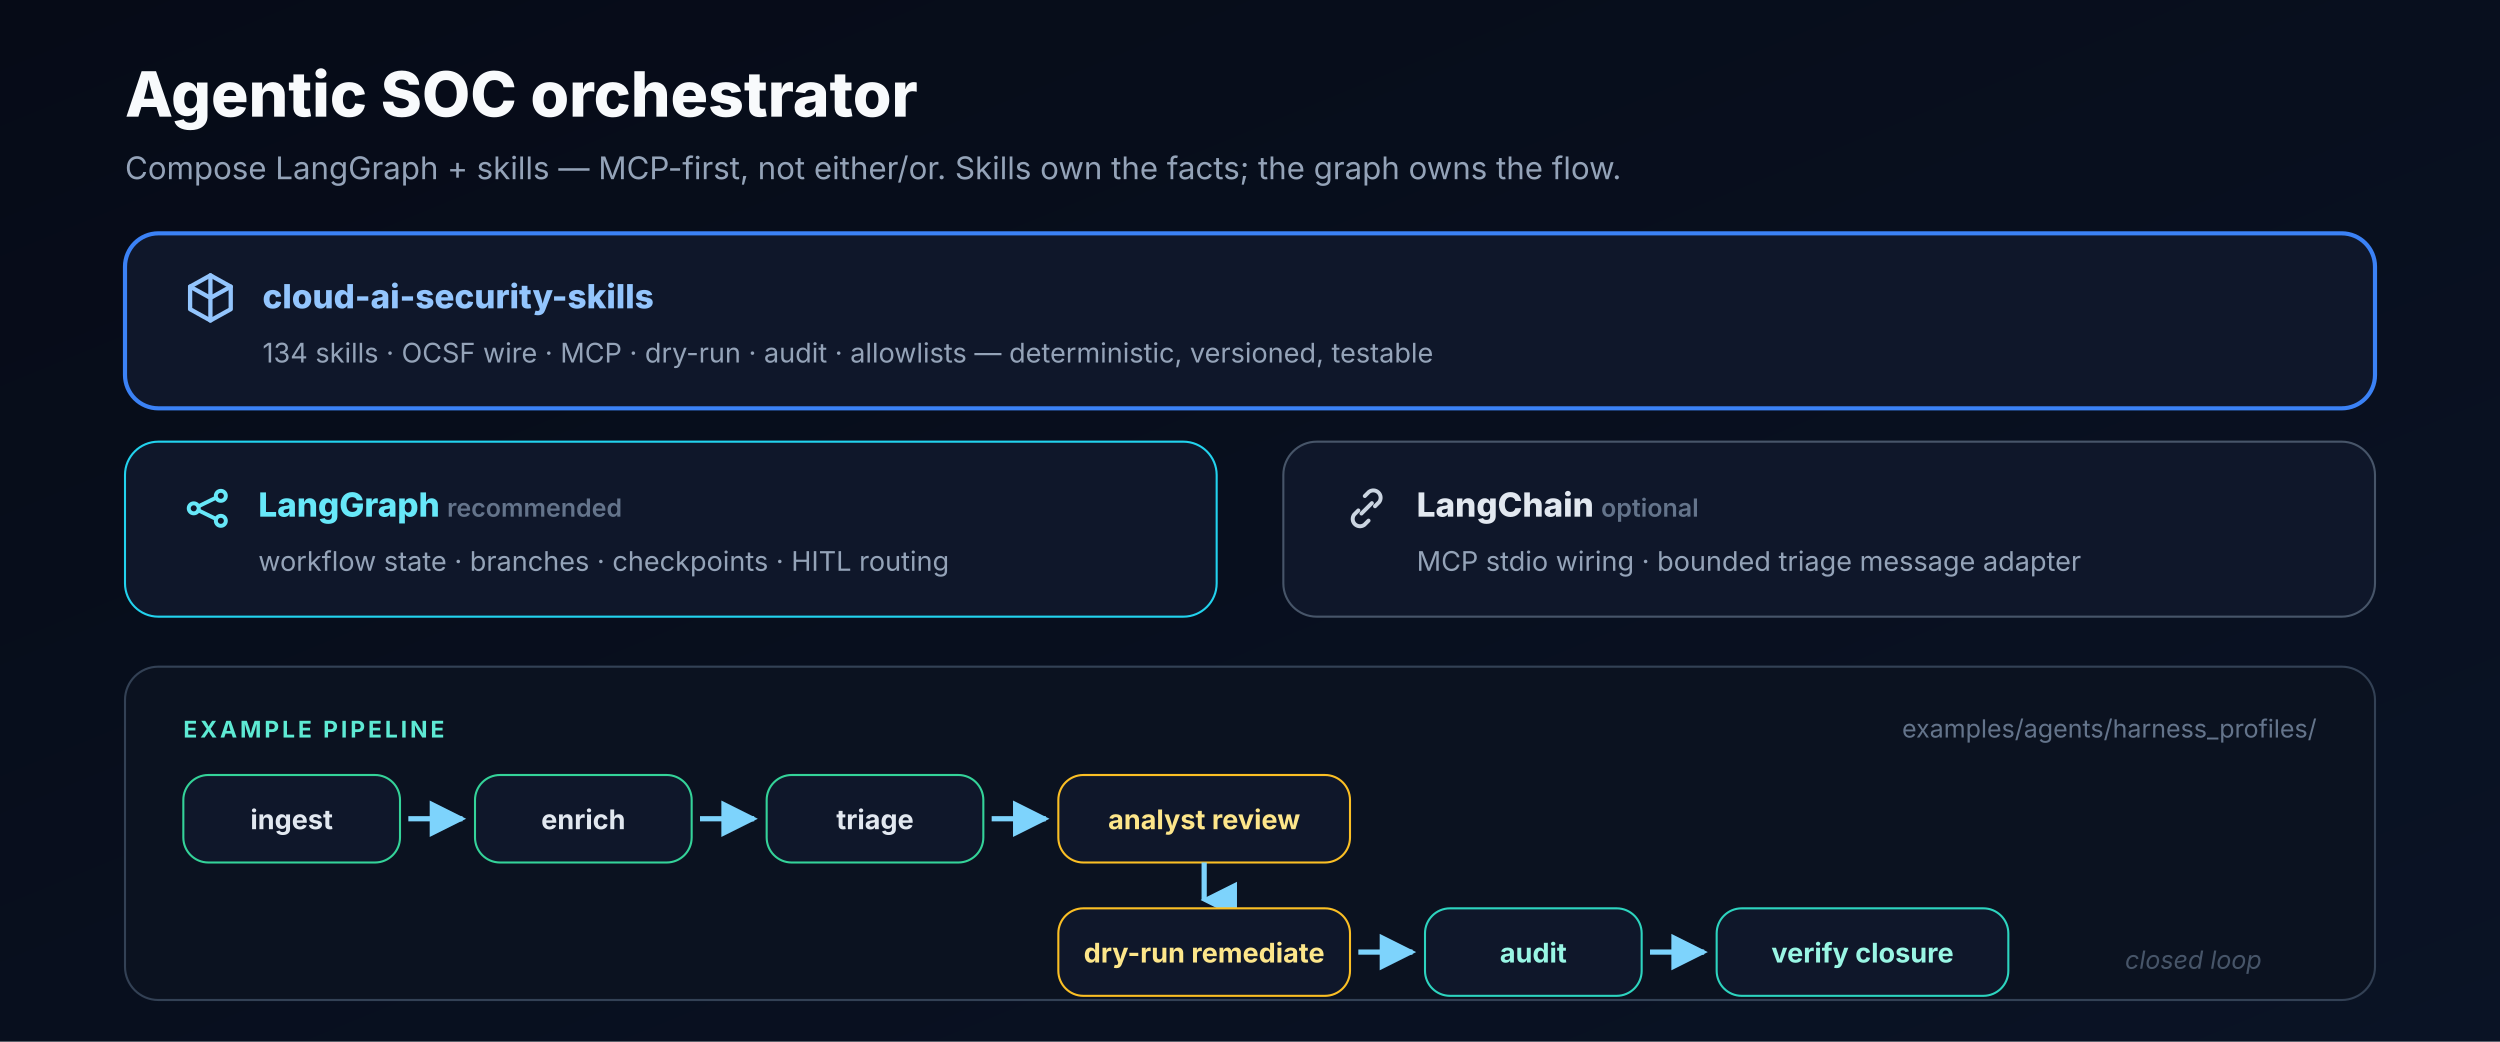
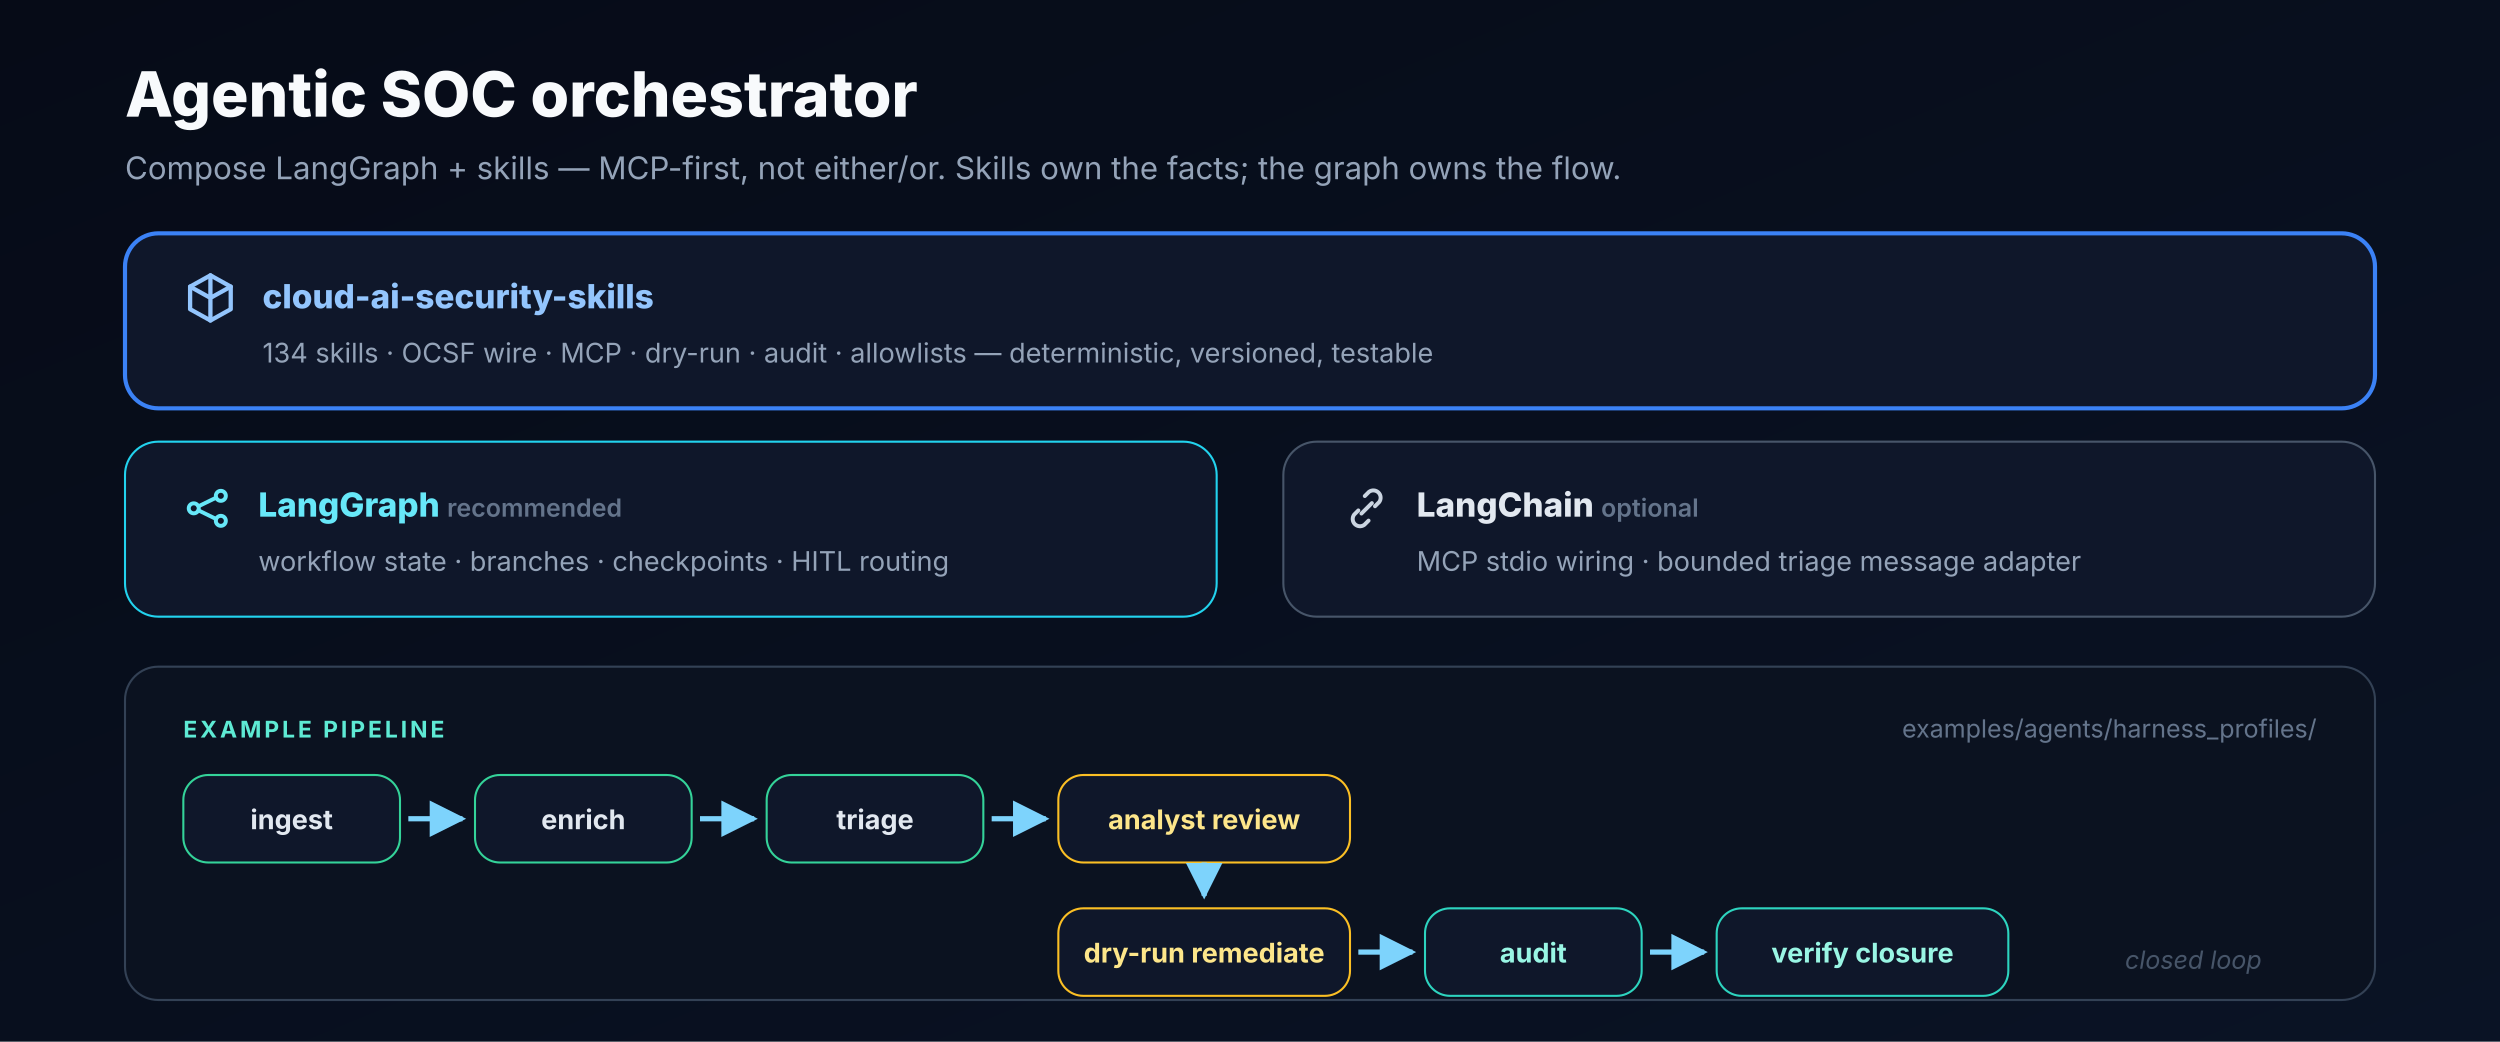
<svg xmlns="http://www.w3.org/2000/svg" width="1200" height="500" viewBox="0 0 1200 500" role="img" aria-labelledby="orch-title orch-desc">
  <defs>
    <linearGradient id="bg" x1="0" y1="0" x2="1" y2="1">
      <stop offset="0%" stop-color="#060b17" />
      <stop offset="100%" stop-color="#0a1325" />
    </linearGradient>
    <marker id="arrow" viewBox="0 0 10 10" refX="9" refY="5" markerWidth="7" markerHeight="7" orient="auto">
      <path d="M0 0L10 5L0 10z" fill="#7dd3fc" />
-     </marker>
-     <marker id="arrow-down" viewBox="0 0 10 10" refX="5" refY="9" markerWidth="7" markerHeight="7" orient="auto">
-       <path d="M0 0L5 10L10 0z" fill="#7dd3fc" />
    </marker>
    <symbol id="ic-pkg" viewBox="0 0 24 24" fill="none" stroke="currentColor" stroke-width="1.9" stroke-linecap="round" stroke-linejoin="round">
      <path d="M12 2l9 5v10l-9 5-9-5V7z" />
      <path d="M12 2v20M3 7l9 5 9-5" />
    </symbol>
    <symbol id="ic-graph" viewBox="0 0 24 24" fill="none" stroke="currentColor" stroke-width="1.9" stroke-linecap="round" stroke-linejoin="round">
      <circle cx="5" cy="12" r="2.4" />
      <circle cx="18" cy="6" r="2.4" />
      <circle cx="18" cy="18" r="2.4" />
      <path d="M7.3 11L15.7 6.9M7.3 13l8.4 4.1" />
    </symbol>
    <symbol id="ic-chain" viewBox="0 0 24 24" fill="none" stroke="currentColor" stroke-width="1.9" stroke-linecap="round" stroke-linejoin="round">
      <path d="M9.5 14.5l5-5M8 13l-2 2a3.5 3.5 0 004.9 4.9l2-2M16 11l2-2a3.5 3.5 0 00-4.9-4.9l-2 2" />
    </symbol>
  </defs>
  <rect width="1200" height="500" fill="url(#bg)" />
  <g font-family="Inter, Segoe UI, ui-sans-serif, Arial, sans-serif">
    <text x="60" y="56" font-size="30" font-weight="800" fill="#f8fafc">Agentic SOC orchestrator</text>
    <text x="60" y="86" font-size="15" fill="#94a3b8">Compose LangGraph + skills — MCP-first, not either/or. Skills own the facts; the graph owns the flow.</text>
    <g transform="translate(60,112)">
      <rect x="0" y="0" width="1080" height="84" rx="16" fill="#0f172a" stroke="#3b82f6" stroke-width="2" />
      <use href="#ic-pkg" x="28" y="18" width="26" height="26" color="#93c5fd" />
      <text x="66" y="36" font-size="16" font-weight="800" fill="#93c5fd">cloud-ai-security-skills</text>
      <text x="66" y="62" font-size="13" fill="#94a3b8">134 skills · OCSF wire · MCP · dry-run · audit · allowlists — deterministic, versioned, testable</text>
      <rect x="0" y="100" width="524" height="84" rx="16" fill="#0f172a" stroke="#22d3ee" />
      <use href="#ic-graph" x="28" y="120" width="24" height="24" color="#67e8f9" />
      <text x="64" y="136" font-size="16" font-weight="800" fill="#67e8f9">LangGraph <tspan font-size="12" font-weight="600" fill="#64748b">recommended</tspan>
      </text>
      <text x="64" y="162" font-size="13" fill="#94a3b8">workflow state · branches · checkpoints · HITL routing</text>
      <rect x="556" y="100" width="524" height="84" rx="16" fill="#0f172a" stroke="#475569" />
      <use href="#ic-chain" x="584" y="120" width="24" height="24" color="#cbd5e1" />
      <text x="620" y="136" font-size="16" font-weight="800" fill="#e2e8f0">LangChain <tspan font-size="12" font-weight="600" fill="#64748b">optional</tspan>
      </text>
      <text x="620" y="162" font-size="13" fill="#94a3b8">MCP stdio wiring · bounded triage message adapter</text>
    </g>
    <g transform="translate(60,320)">
      <rect x="0" y="0" width="1080" height="160" rx="16" fill="#0b1220" stroke="#334155" />
      <text x="28" y="34" font-size="11" font-weight="700" fill="#5eead4" letter-spacing="1.4">EXAMPLE PIPELINE</text>
      <text x="1052" y="34" text-anchor="end" font-size="12" fill="#64748b">examples/agents/harness_profiles/</text>
      <g font-size="13" font-weight="700" fill="#e2e8f0" text-anchor="middle">
        <rect x="28" y="52" width="104" height="42" rx="12" fill="#0f172a" stroke="#34d399" />
        <text x="80" y="78">ingest</text>
        <path d="M136 73H162" stroke="#7dd3fc" stroke-width="2.5" marker-end="url(#arrow)" />
        <rect x="168" y="52" width="104" height="42" rx="12" fill="#0f172a" stroke="#34d399" />
        <text x="220" y="78">enrich</text>
        <path d="M276 73H302" stroke="#7dd3fc" stroke-width="2.5" marker-end="url(#arrow)" />
        <rect x="308" y="52" width="104" height="42" rx="12" fill="#0f172a" stroke="#34d399" />
        <text x="360" y="78">triage</text>
        <path d="M416 73H442" stroke="#7dd3fc" stroke-width="2.5" marker-end="url(#arrow)" />
        <rect x="448" y="52" width="140" height="42" rx="12" fill="#0f172a" stroke="#fbbf24" />
        <text x="518" y="78" fill="#fde68a">analyst review</text>
-         <path d="M518 94V112" stroke="#7dd3fc" stroke-width="2.5" marker-end="url(#arrow-down)" />
+         <path d="M518 94V110" stroke="#7dd3fc" stroke-width="2.5" marker-end="url(#arrow)" />
        <rect x="448" y="116" width="140" height="42" rx="12" fill="#0f172a" stroke="#fbbf24" />
        <text x="518" y="142" fill="#fde68a">dry-run remediate</text>
        <path d="M592 137H618" stroke="#7dd3fc" stroke-width="2.5" marker-end="url(#arrow)" />
        <rect x="624" y="116" width="104" height="42" rx="12" fill="#0f172a" stroke="#2dd4bf" />
        <text x="676" y="142" fill="#99f6e4">audit</text>
        <path d="M732 137H758" stroke="#7dd3fc" stroke-width="2.5" marker-end="url(#arrow)" />
        <rect x="764" y="116" width="140" height="42" rx="12" fill="#0f172a" stroke="#2dd4bf" />
        <text x="834" y="142" fill="#99f6e4">verify closure</text>
      </g>
      <text x="960" y="145" font-size="12" fill="#475569" font-style="italic">closed loop</text>
    </g>
  </g>
</svg>
